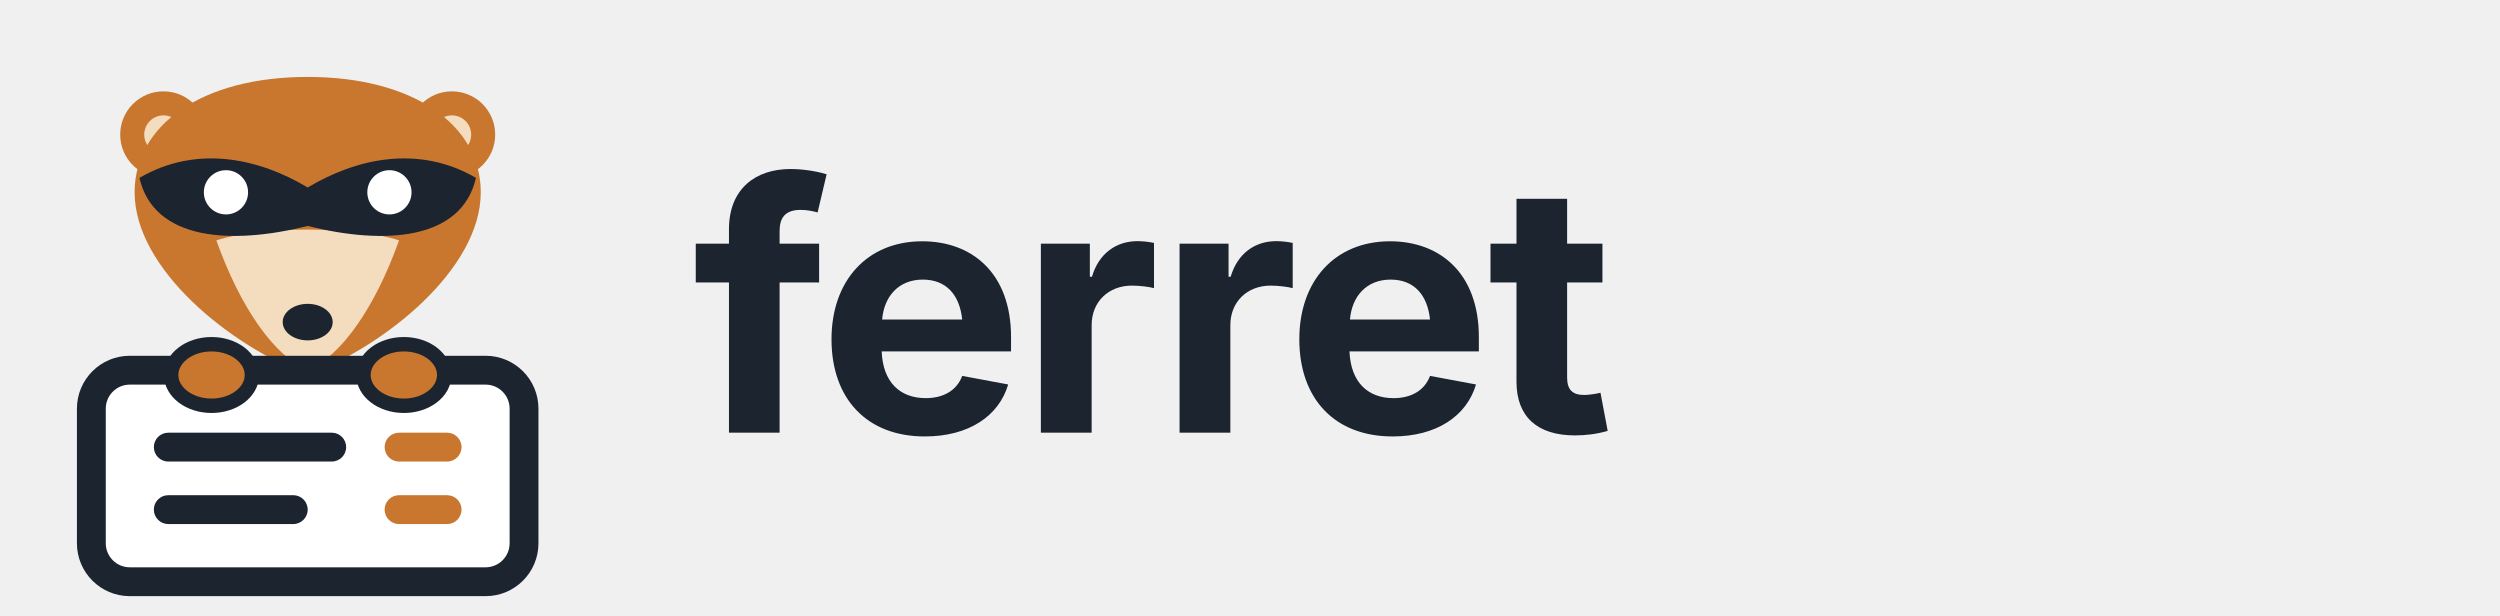
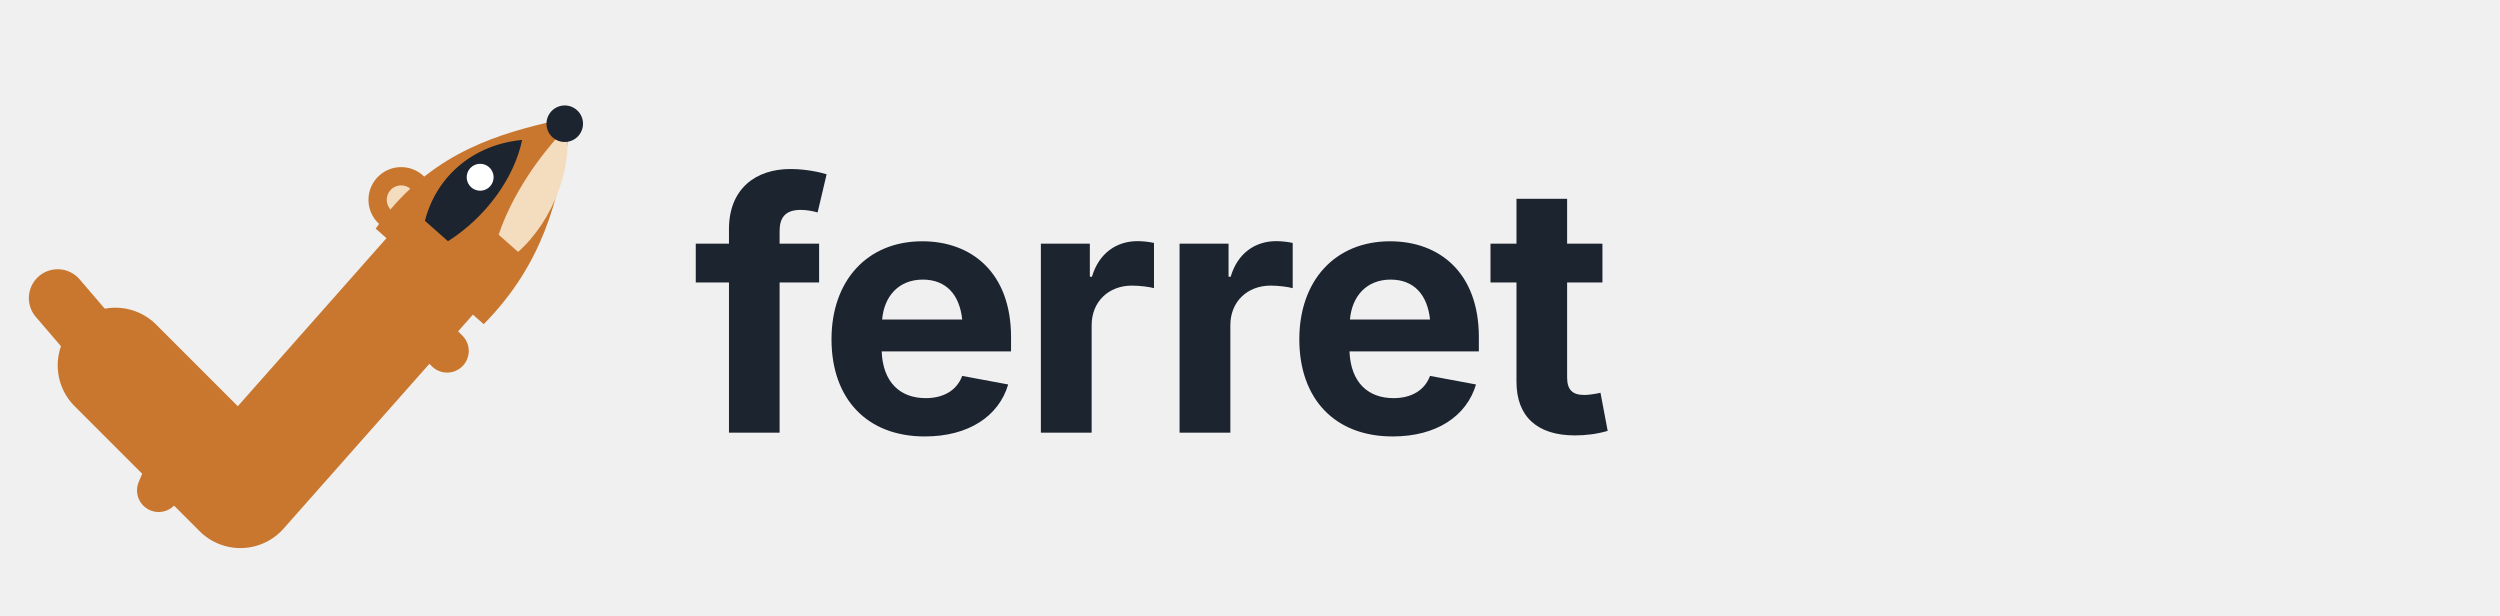
<svg xmlns="http://www.w3.org/2000/svg" viewBox="0 0 260 64" width="260" height="64" role="img" aria-label="Ferret">
-   <g>
-     <circle cx="17" cy="14" r="4.5" fill="#C9772F" />
-     <circle cx="47" cy="14" r="4.5" fill="#C9772F" />
-     <circle cx="17" cy="14" r="2" fill="#F4DDBF" />
-     <circle cx="47" cy="14" r="2" fill="#F4DDBF" />
-     <path d="M32 8 C43 8 50 13 50 20 C50 28 40 36 32 39 C24 36 14 28 14 20 C14 13 21 8 32 8 Z" fill="#C9772F" />
-     <path d="M22.5 25 C25 32 28.5 37 32 38.5 C35.5 37 39 32 41.5 25 C37 23.5 27 23.5 22.5 25 Z" fill="#F4DDBF" />
-     <path d="M14.5 18.5 C20.5 15 27 16.5 32 19.5 C37 16.5 43.5 15 49.5 18.5 C48 25 40 25.5 32 23.5 C24 25.5 16 25 14.5 18.5 Z" fill="#1C2430" />
-     <circle cx="23.5" cy="20" r="2.3" fill="#FFFFFF" />
-     <circle cx="40.5" cy="20" r="2.3" fill="#FFFFFF" />
-     <ellipse cx="32" cy="33.5" rx="2.6" ry="1.9" fill="#1C2430" />
-     <rect x="9.5" y="38.5" width="45" height="22" rx="4" fill="#FFFFFF" stroke="#1C2430" stroke-width="3" />
-     <rect x="16" y="45" width="20" height="3" rx="1.5" fill="#1C2430" />
-     <rect x="40" y="45" width="8" height="3" rx="1.5" fill="#C9772F" />
-     <rect x="16" y="51.5" width="16" height="3" rx="1.5" fill="#1C2430" />
-     <rect x="40" y="51.5" width="8" height="3" rx="1.5" fill="#C9772F" />
-     <ellipse cx="22" cy="39" rx="4.2" ry="3.2" fill="#C9772F" stroke="#1C2430" stroke-width="1.5" />
-     <ellipse cx="42" cy="39" rx="4.2" ry="3.2" fill="#C9772F" stroke="#1C2430" stroke-width="1.5" />
+   <g transform="translate(1 3)">
+     <path d="M11 35 L5 28" fill="none" stroke="#C9772F" stroke-width="6" stroke-linecap="round" />
+     <path d="M18 42 L15.5 48 M41 29 L45.5 33.5" fill="none" stroke="#C9772F" stroke-width="4.5" stroke-linecap="round" />
+     <path d="M11 35 L24 48 L47 22" fill="none" stroke="#C9772F" stroke-width="12" stroke-linecap="round" stroke-linejoin="round" />
+     <g transform="translate(47 22) rotate(-48.5)">
+       <circle cx="-1" cy="-7.5" r="3.4" fill="#C9772F" />
+       <circle cx="-1" cy="-7.5" r="1.5" fill="#F4DDBF" />
+       <path d="M-5 -7.5 C4 -8.5 10 -5 15 -1.5 Q17.5 0 15 1.5 C10 4.5 4 8 -5 7.5 Z" fill="#C9772F" />
+       <path d="M3 2.5 C7 0.8 12 0.2 16 0.4 C13.5 3.5 8 5.8 3 5.2 Z" fill="#F4DDBF" />
+       <path d="M-1 -4.2 C3.5 -6.5 8.5 -5.5 12 -2.2 C8.5 -0.2 3.5 0.3 -1 -1 Z" fill="#1C2430" />
+       <circle cx="6.2" cy="-2.9" r="1.4" fill="#FFFFFF" />
+       <circle cx="16.2" cy="0" r="1.9" fill="#1C2430" />
+     </g>
  </g>
  <text x="72" y="45" font-family="Inter, 'Segoe UI', Roboto, 'Helvetica Neue', Arial, sans-serif" font-size="36" font-weight="700" letter-spacing="-0.5" fill="#1C2430">ferret</text>
</svg>
